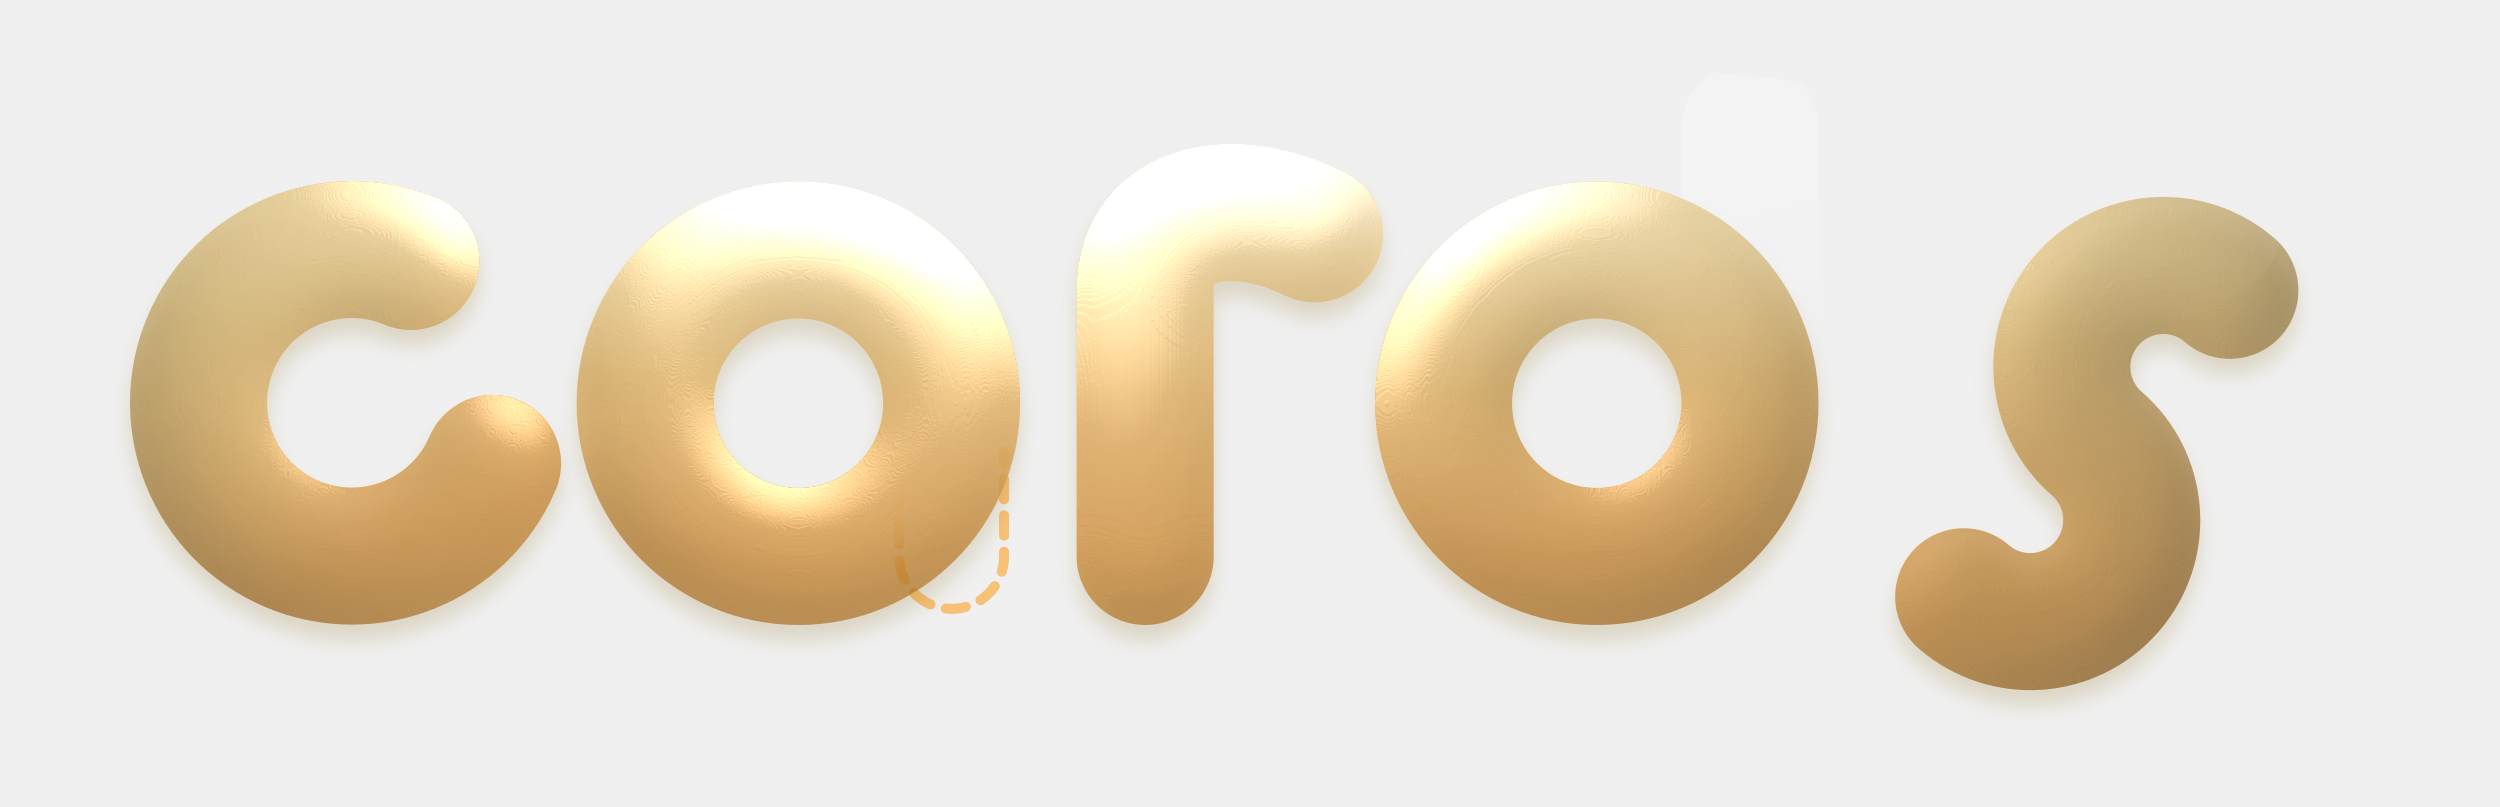
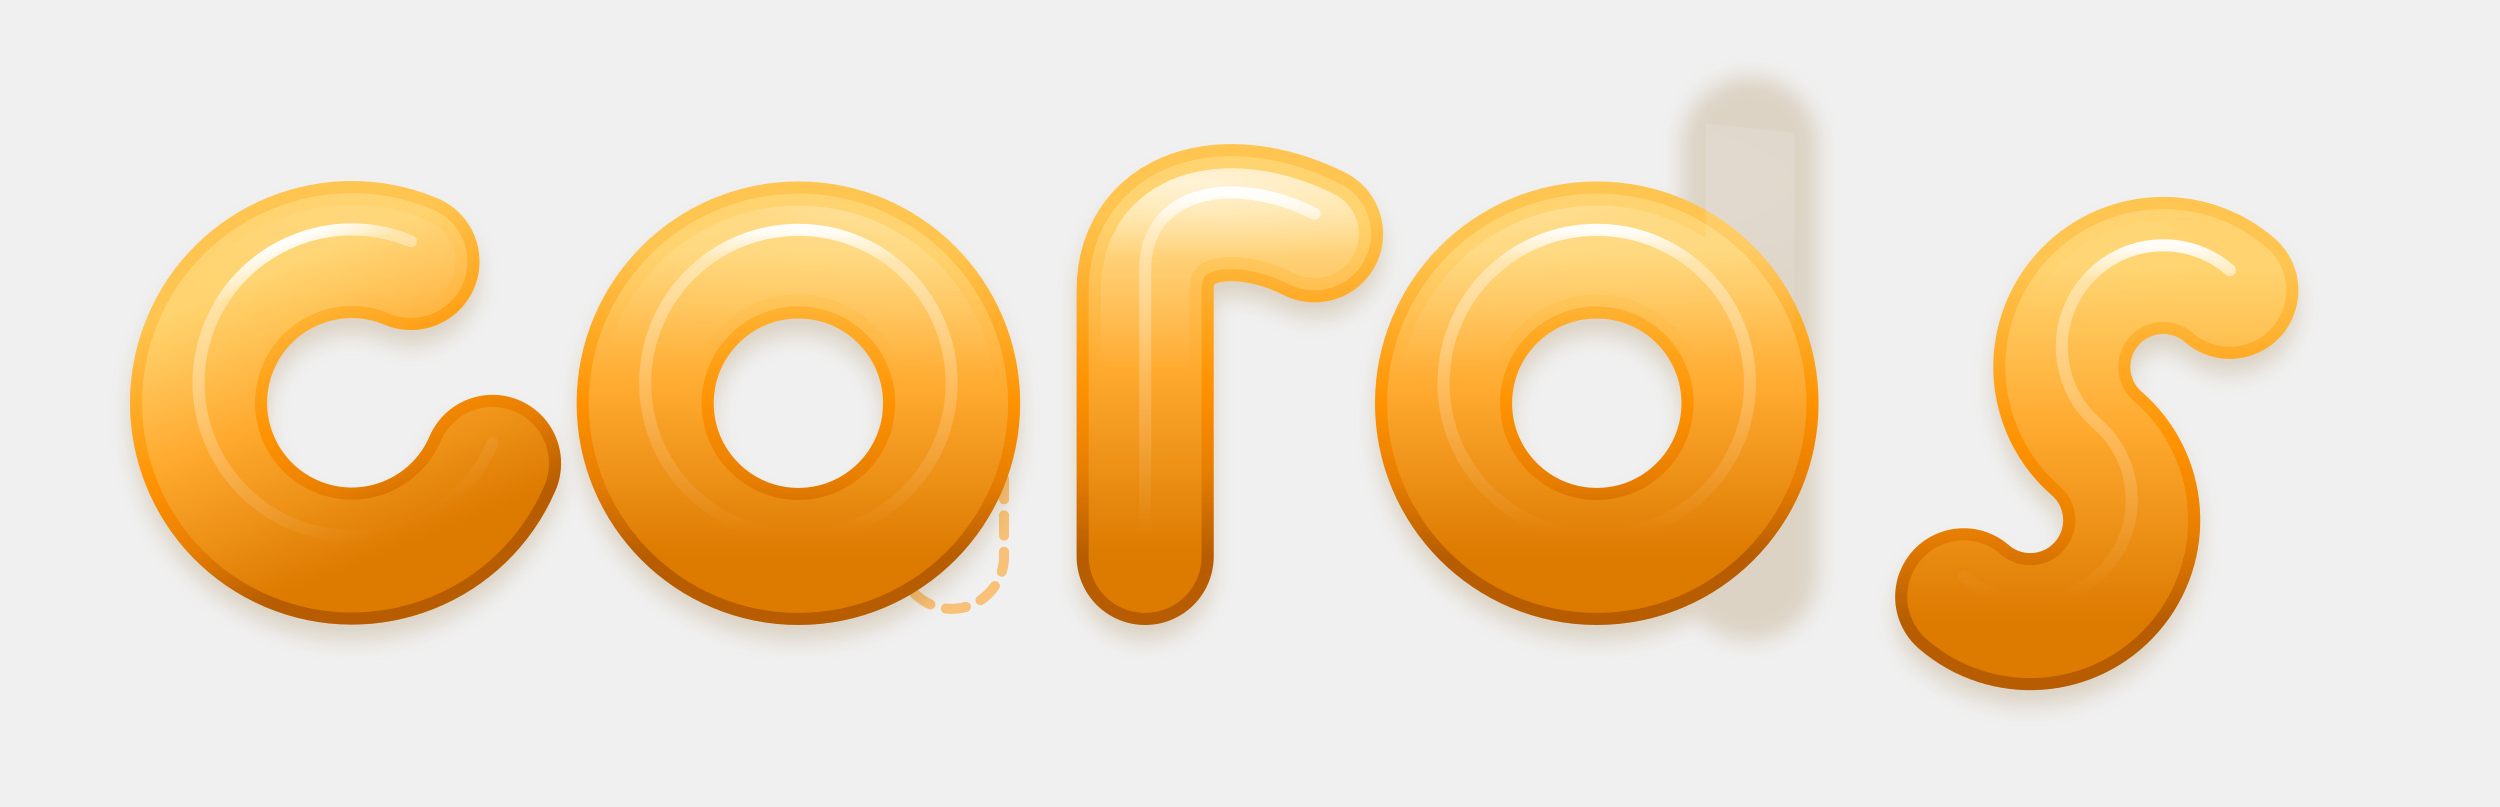
<svg xmlns="http://www.w3.org/2000/svg" viewBox="-30 -10 620 200">
  <defs>
    <g id="letters">
      <g transform="rotate(-22, 57, 90)">
        <path d="M 84,63 A 38,38 0 1,0 84,117" />
      </g>
      <circle cx="168" cy="90" r="38" />
      <path d="M 254,128 V 62 C 254,42 276,38 296,48" />
      <circle cx="366" cy="90" r="38" />
      <path d="M 404,22 V 128" />
      <g transform="translate(8, 10)">
        <path d="M 515,52 A 25,25 0 1,0 482,90 A 25,25 0 1,1 449,128" />
      </g>
    </g>
-     <mask id="letterMask">
-       <use href="#letters" fill="none" stroke="white" stroke-width="34" stroke-linecap="round" stroke-linejoin="round" />
+     <mask id="glossMask">
+       <use href="#letters" fill="none" stroke="white" stroke-width="22" stroke-linecap="round" stroke-linejoin="round" />
    </mask>
-     <linearGradient id="baseOrange" x1="0" y1="0" x2="0" y2="1">
-       <stop offset="0%" stop-color="#FFCA55" />
-       <stop offset="100%" stop-color="#EE8500" />
+     <linearGradient id="base" x1="0" y1="0" x2="0" y2="1">
+       <stop offset="0%" stop-color="#FFC550" />
+       <stop offset="50%" stop-color="#FF9200" />
+       <stop offset="100%" stop-color="#D06A00" />
    </linearGradient>
-     <radialGradient id="ovalGloss" cx="50%" cy="25%" r="65%">
+     <linearGradient id="innerBright" x1="0" y1="0" x2="0" y2="1">
+       <stop offset="0%" stop-color="#FFD470" />
+       <stop offset="45%" stop-color="#FFAA30" />
+       <stop offset="100%" stop-color="#DD7A00" />
+     </linearGradient>
+     <linearGradient id="depth" x1="0" y1="0" x2="0" y2="1">
+       <stop offset="0%" stop-color="#000000" stop-opacity="0" />
+       <stop offset="75%" stop-color="#000000" stop-opacity="0" />
+       <stop offset="100%" stop-color="#000000" stop-opacity="0.12" />
+     </linearGradient>
+     <radialGradient id="ovalGloss" cx="50%" cy="25%" r="60%">
      <stop offset="0%" stop-color="#ffffff" stop-opacity="0.72" />
-       <stop offset="45%" stop-color="#ffffff" stop-opacity="0.18" />
+       <stop offset="40%" stop-color="#ffffff" stop-opacity="0.15" />
      <stop offset="100%" stop-color="#ffffff" stop-opacity="0" />
    </radialGradient>
-     <filter id="gem3d" x="-15%" y="-15%" width="130%" height="145%" color-interpolation-filters="sRGB">
-       <feGaussianBlur in="SourceAlpha" stdDeviation="8" result="bump" />
-       <feDiffuseLighting in="bump" surfaceScale="6" diffuseConstant="1" lighting-color="white" result="diffuse">
-         <fePointLight x="220" y="-100" z="300" />
-       </feDiffuseLighting>
-       <feComposite in="diffuse" in2="SourceAlpha" operator="in" result="diffClip" />
-       <feBlend in="SourceGraphic" in2="diffClip" mode="multiply" result="shaded" />
-       <feSpecularLighting in="bump" surfaceScale="4" specularConstant="1.5" specularExponent="30" lighting-color="white" result="spec">
-         <fePointLight x="220" y="-100" z="300" />
-       </feSpecularLighting>
-       <feComposite in="spec" in2="SourceAlpha" operator="in" result="specClip" />
-       <feComposite in="specClip" in2="shaded" operator="arithmetic" k1="0" k2="1" k3="0.6" k4="0" result="glossy" />
-       <feGaussianBlur in="SourceAlpha" stdDeviation="2.5" result="shadowBlur" />
-       <feOffset in="shadowBlur" dy="4" result="shadowOff" />
-       <feFlood flood-color="#806000" flood-opacity="0.18" />
-       <feComposite in2="shadowOff" operator="in" result="shadow" />
-       <feMerge>
-         <feMergeNode in="shadow" />
-         <feMergeNode in="glossy" />
-       </feMerge>
+     <linearGradient id="edgeLight" x1="0" y1="0" x2="0" y2="1">
+       <stop offset="0%" stop-color="#ffffff" stop-opacity="0.95" />
+       <stop offset="10%" stop-color="#ffffff" stop-opacity="0.4" />
+       <stop offset="100%" stop-color="#ffffff" stop-opacity="0" />
+     </linearGradient>
+     <filter id="shadowBlur" x="-20%" y="-20%" width="140%" height="140%">
+       <feGaussianBlur stdDeviation="2.5" />
    </filter>
  </defs>
  <path d="M 193,102 V 128 A 13,13 0 0,0 219,128 V 102" fill="none" stroke="#FF9200" stroke-width="2.5" stroke-linecap="round" stroke-dasharray="5 4" opacity="0.5" />
-   <g filter="url(#gem3d)">
-     <use href="#letters" fill="none" stroke="url(#baseOrange)" stroke-width="34" stroke-linecap="round" stroke-linejoin="round" />
+   <g filter="url(#shadowBlur)" opacity="0.18" transform="translate(0, 4)">
+     <use href="#letters" fill="none" stroke="#805000" stroke-width="34" stroke-linecap="round" stroke-linejoin="round" />
  </g>
-   <g mask="url(#letterMask)">
-     <ellipse cx="265" cy="50" rx="270" ry="48" fill="url(#ovalGloss)" />
+   <use href="#letters" fill="none" stroke="url(#base)" stroke-width="34" stroke-linecap="round" stroke-linejoin="round" />
+   <use href="#letters" fill="none" stroke="url(#depth)" stroke-width="34" stroke-linecap="round" stroke-linejoin="round" />
+   <use href="#letters" fill="none" stroke="url(#innerBright)" stroke-width="28" stroke-linecap="round" stroke-linejoin="round" />
+   <g mask="url(#glossMask)">
+     <ellipse cx="265" cy="55" rx="250" ry="40" fill="url(#ovalGloss)" />
+   </g>
+   <g transform="translate(0, -5)">
+     <use href="#letters" fill="none" stroke="url(#edgeLight)" stroke-width="3" stroke-linecap="round" stroke-linejoin="round" />
  </g>
</svg>
